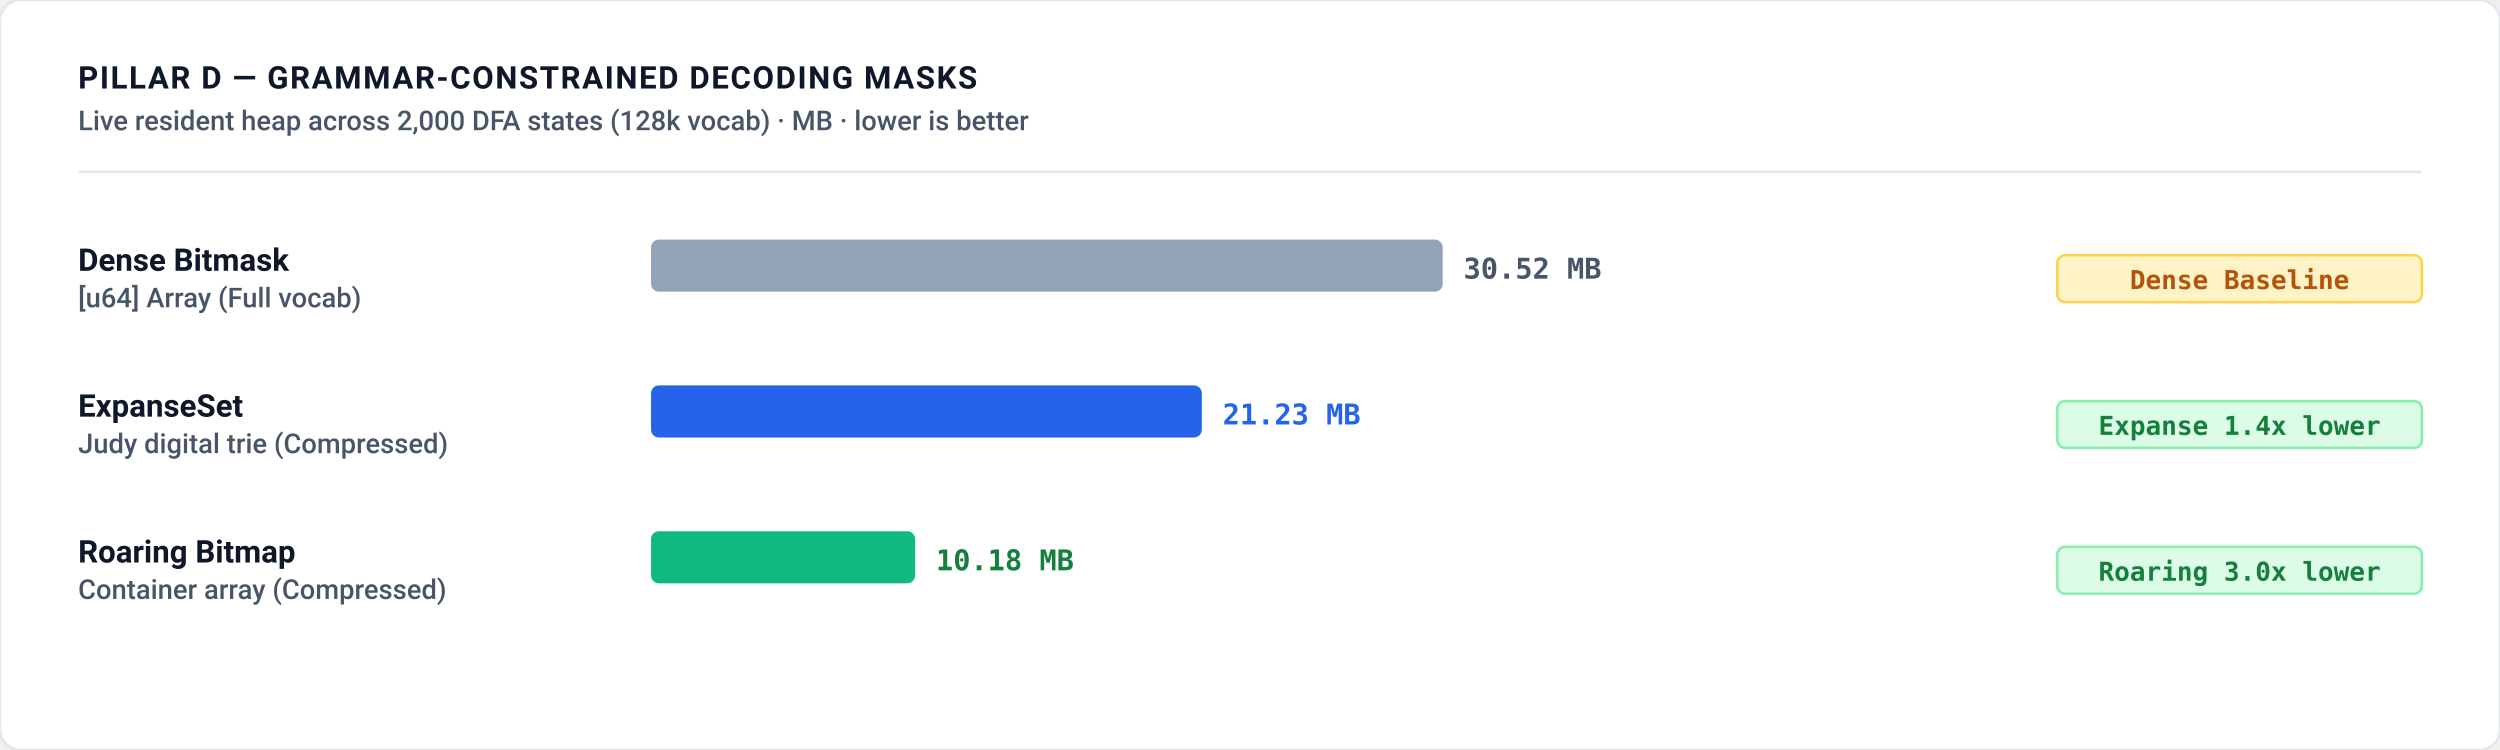
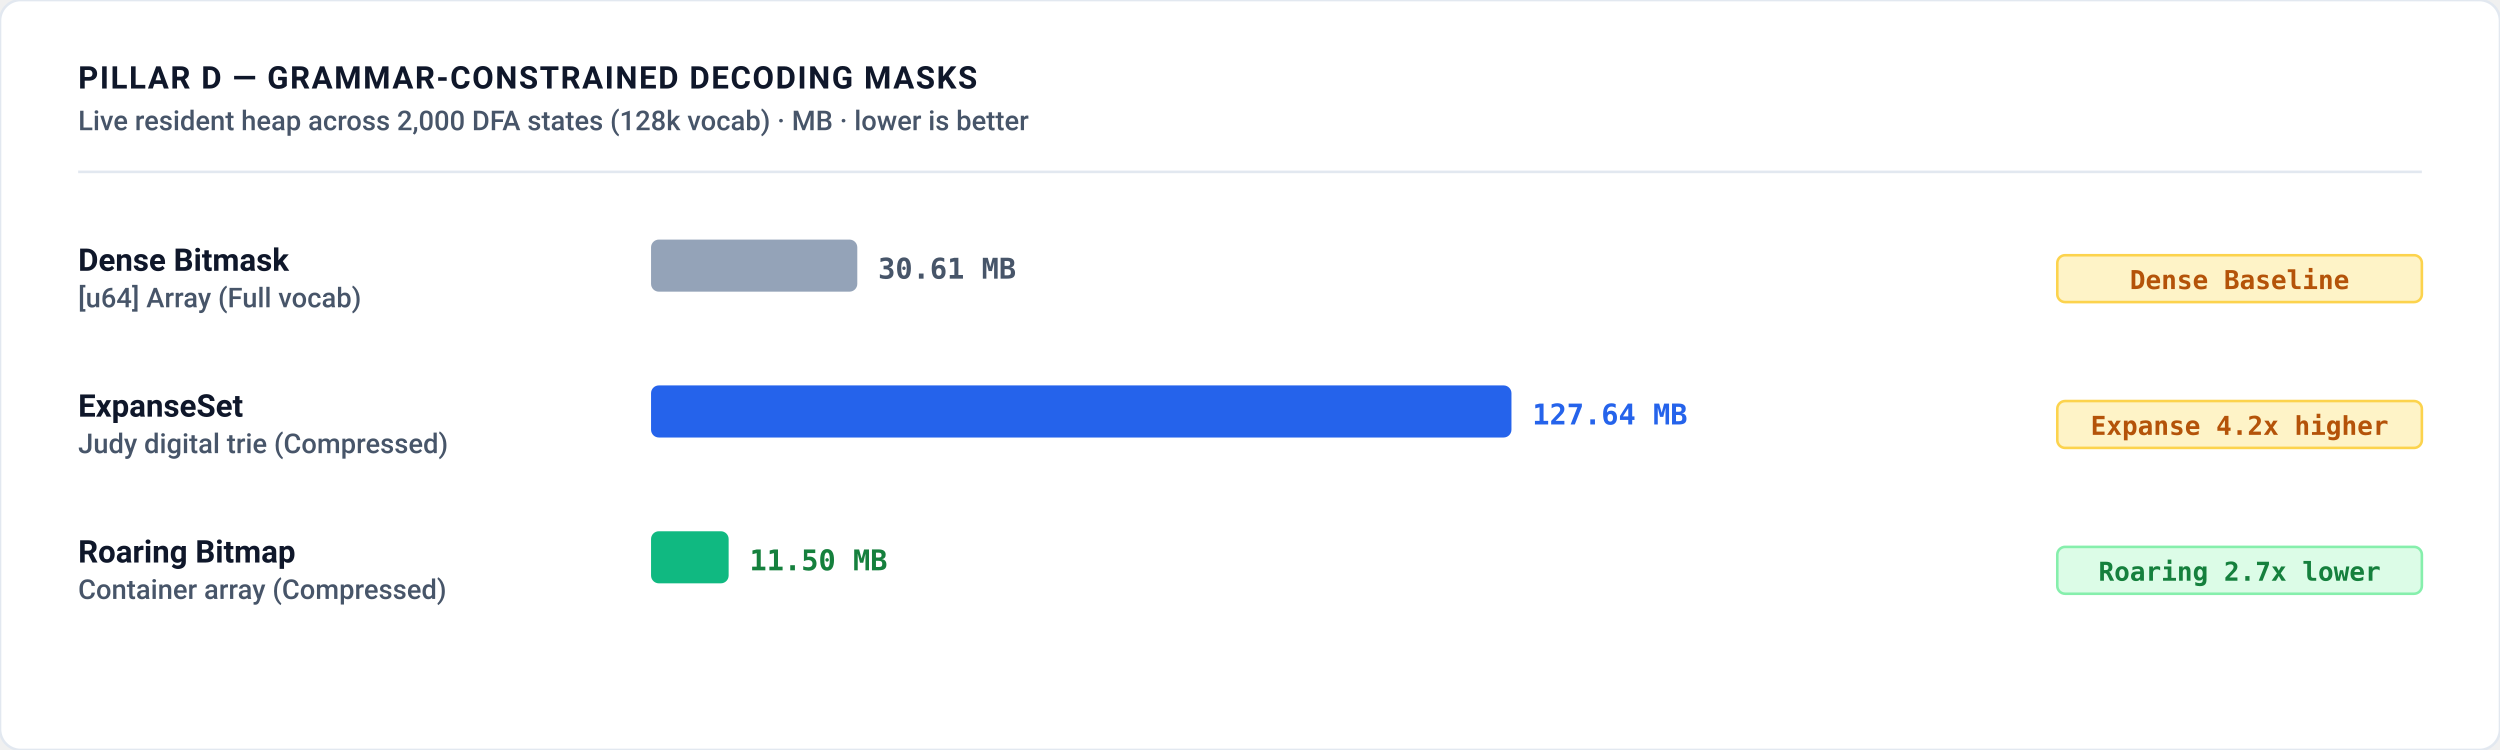
<svg xmlns="http://www.w3.org/2000/svg" role="img" viewBox="0 0 960 288" width="100%" height="100%">
  <defs>
    <style>
      .bg { fill: #ffffff; }
      .border { stroke: #e2e8f0; stroke-width: 1px; fill: none; }
      .grid { stroke: #f1f5f9; stroke-width: 1px; stroke-dasharray: 2,3; }
      .axis { stroke: #cbd5e1; stroke-width: 1.5px; }
      .divider { stroke: #e2e8f0; stroke-width: 1px; }

      .t-title { font-family: -apple-system, BlinkMacSystemFont, "Segoe UI", Roboto, Helvetica, Arial, sans-serif; font-size: 12px; font-weight: 700; letter-spacing: 0.6px; fill: #0f172a; text-transform: uppercase; }
      .t-sub { font-family: -apple-system, BlinkMacSystemFont, "Segoe UI", Roboto, Helvetica, Arial, sans-serif; font-size: 10.5px; font-weight: 500; fill: #475569; }
      .t-unit { font-family: ui-monospace, SFMono-Regular, Menlo, Monaco, Consolas, monospace; font-size: 10px; font-weight: 600; fill: #475569; }
      .t-axis-label { font-family: ui-monospace, SFMono-Regular, Menlo, Monaco, Consolas, monospace; font-size: 10px; font-weight: 500; fill: #64748b; }
      .t-bar-label { font-family: -apple-system, BlinkMacSystemFont, "Segoe UI", Roboto, Helvetica, Arial, sans-serif; font-size: 12px; font-weight: 700; fill: #0f172a; }
      .t-legend { font-family: -apple-system, BlinkMacSystemFont, "Segoe UI", Roboto, Helvetica, Arial, sans-serif; font-size: 11px; font-weight: 600; fill: #0f172a; }

      .t-val-accent { font-family: ui-monospace, SFMono-Regular, Menlo, Monaco, Consolas, monospace; font-size: 11px; font-weight: 700; fill: #15803d; }
      .t-val-blue { font-family: ui-monospace, SFMono-Regular, Menlo, Monaco, Consolas, monospace; font-size: 11px; font-weight: 600; fill: #2563eb; }
      .t-val-gray { font-family: ui-monospace, SFMono-Regular, Menlo, Monaco, Consolas, monospace; font-size: 11px; font-weight: 600; fill: #475569; }
      .t-note { font-family: -apple-system, BlinkMacSystemFont, "Segoe UI", Roboto, Helvetica, Arial, sans-serif; font-size: 9.5px; font-weight: 500; fill: #64748b; }

      .b-expanse { fill: #2563eb; }
      .b-baseline { fill: #94a3b8; }
      .b-highlight { fill: #10b981; }

      .badge-win { fill: #dcfce7; stroke: #86efac; stroke-width: 1px; }
      .badge-win-text { font-family: ui-monospace, SFMono-Regular, Menlo, Monaco, Consolas, monospace; font-size: 10px; font-weight: 700; fill: #15803d; text-anchor: middle; }
      .badge-loss { fill: #fef3c7; stroke: #fcd34d; stroke-width: 1px; }
      .badge-loss-text { font-family: ui-monospace, SFMono-Regular, Menlo, Monaco, Consolas, monospace; font-size: 10px; font-weight: 700; fill: #b45309; text-anchor: middle; }

      @media (prefers-color-scheme: dark) {
        .bg { fill: #0d1117; }
        .border { stroke: #30363d; }
        .grid { stroke: #21262d; }
        .axis { stroke: #484f58; }
        .divider { stroke: #21262d; }
        .t-title { fill: #f0f6fc; }
        .t-sub { fill: #94a3b8; }
        .t-unit { fill: #94a3b8; }
        .t-axis-label { fill: #94a3b8; }
        .t-bar-label { fill: #f8fafc; }
        .t-legend { fill: #f8fafc; }
        .t-val-accent { fill: #4ade80; }
        .t-val-blue { fill: #38bdf8; }
        .t-val-gray { fill: #cbd5e1; }
        .t-note { fill: #94a3b8; }
        .b-expanse { fill: #3b82f6; }
        .b-baseline { fill: #64748b; }
        .b-highlight { fill: #34d399; }
        .badge-win { fill: #064e3b; stroke: #059669; }
        .badge-win-text { fill: #6ee7b7; }
        .badge-loss { fill: #451a03; stroke: #d97706; }
        .badge-loss-text { fill: #fcd34d; }
      }

      :root[data-theme="dark"] .bg, [data-theme="dark"] .bg { fill: #0d1117; }
      :root[data-theme="dark"] .border, [data-theme="dark"] .border { stroke: #30363d; }
      :root[data-theme="dark"] .grid, [data-theme="dark"] .grid { stroke: #21262d; }
      :root[data-theme="dark"] .axis, [data-theme="dark"] .axis { stroke: #484f58; }
      :root[data-theme="dark"] .divider, [data-theme="dark"] .divider { stroke: #21262d; }
      :root[data-theme="dark"] .t-title, [data-theme="dark"] .t-title { fill: #f0f6fc; }
      :root[data-theme="dark"] .t-sub, [data-theme="dark"] .t-sub { fill: #94a3b8; }
      :root[data-theme="dark"] .t-unit, [data-theme="dark"] .t-unit { fill: #94a3b8; }
      :root[data-theme="dark"] .t-axis-label, [data-theme="dark"] .t-axis-label { fill: #94a3b8; }
      :root[data-theme="dark"] .t-bar-label, [data-theme="dark"] .t-bar-label { fill: #f8fafc; }
      :root[data-theme="dark"] .t-legend, [data-theme="dark"] .t-legend { fill: #f8fafc; }
      :root[data-theme="dark"] .t-val-accent, [data-theme="dark"] .t-val-accent { fill: #4ade80; }
      :root[data-theme="dark"] .t-val-blue, [data-theme="dark"] .t-val-blue { fill: #38bdf8; }
      :root[data-theme="dark"] .t-val-gray, [data-theme="dark"] .t-val-gray { fill: #cbd5e1; }
      :root[data-theme="dark"] .t-note, [data-theme="dark"] .t-note { fill: #94a3b8; }
      :root[data-theme="dark"] .b-expanse, [data-theme="dark"] .b-expanse { fill: #3b82f6; }
      :root[data-theme="dark"] .b-baseline, [data-theme="dark"] .b-baseline { fill: #64748b; }
      :root[data-theme="dark"] .b-highlight, [data-theme="dark"] .b-highlight { fill: #34d399; }
      :root[data-theme="dark"] .badge-win, [data-theme="dark"] .badge-win { fill: #064e3b; stroke: #059669; }
      :root[data-theme="dark"] .badge-win-text, [data-theme="dark"] .badge-win-text { fill: #6ee7b7; }
      :root[data-theme="dark"] .badge-loss, [data-theme="dark"] .badge-loss { fill: #451a03; stroke: #d97706; }
      :root[data-theme="dark"] .badge-loss-text, [data-theme="dark"] .badge-loss-text { fill: #fcd34d; }
    </style>
  </defs>
  <rect width="100%" height="100%" class="bg" rx="8" />
  <rect width="100%" height="100%" class="border" rx="8" />
  <text x="30" y="34" class="t-title">PILLAR D — GRAMMAR-CONSTRAINED DECODING MASKS</text>
  <text x="30" y="50" class="t-sub">Live resident heap across 2,000 DFA states (128k vocab) · MB · lower is better</text>
  <line x1="30" y1="66" x2="930" y2="66" class="divider" />
  <text x="30" y="104" class="t-bar-label">Dense Bitmask</text>
  <text x="30" y="118" class="t-sub">[u64] Array (Full vocab)</text>
-   <rect x="250" y="92" width="304.0" height="20" rx="3" class="b-baseline" />
-   <text x="562.0" y="107" class="t-val-gray">30.52 MB</text>
+   <rect x="250" y="92" width="79.2" height="20" rx="3" class="b-baseline" />
+   <text x="337.2" y="107" class="t-val-gray">30.61 MB</text>
  <rect x="790" y="98" width="140" height="18" rx="3" class="badge-loss" />
  <text x="860" y="111" class="badge-loss-text">Dense Baseline</text>
  <text x="30" y="160" class="t-bar-label">ExpanseSet</text>
  <text x="30" y="174" class="t-sub">Judy digital trie (Compressed)</text>
-   <rect x="250" y="148" width="211.5" height="20" rx="3" class="b-expanse" />
-   <text x="469.5" y="163" class="t-val-blue">21.23 MB</text>
-   <rect x="790" y="154" width="140" height="18" rx="3" class="badge-win" />
-   <text x="860" y="167" class="badge-win-text">Expanse 1.4x lower</text>
+   <rect x="250" y="148" width="330.4" height="20" rx="3" class="b-expanse" />
+   <text x="588.4" y="163" class="t-val-blue">127.64 MB</text>
+   <rect x="790" y="154" width="140" height="18" rx="3" class="badge-loss" />
+   <text x="860" y="167" class="badge-loss-text">Expanse 4.2x higher</text>
  <text x="30" y="216" class="t-bar-label">Roaring Bitmap</text>
  <text x="30" y="230" class="t-sub">Container array (Compressed)</text>
-   <rect x="250" y="204" width="101.4" height="20" rx="3" class="b-highlight" />
-   <text x="359.4" y="219" class="t-val-accent">10.18 MB</text>
+   <rect x="250" y="204" width="29.8" height="20" rx="3" class="b-highlight" />
+   <text x="287.8" y="219" class="t-val-accent">11.50 MB</text>
  <rect x="790" y="210" width="140" height="18" rx="3" class="badge-win" />
-   <text x="860" y="223" class="badge-win-text">Roaring 3.0x lower</text>
+   <text x="860" y="223" class="badge-win-text">Roaring 2.7x lower</text>
</svg>
